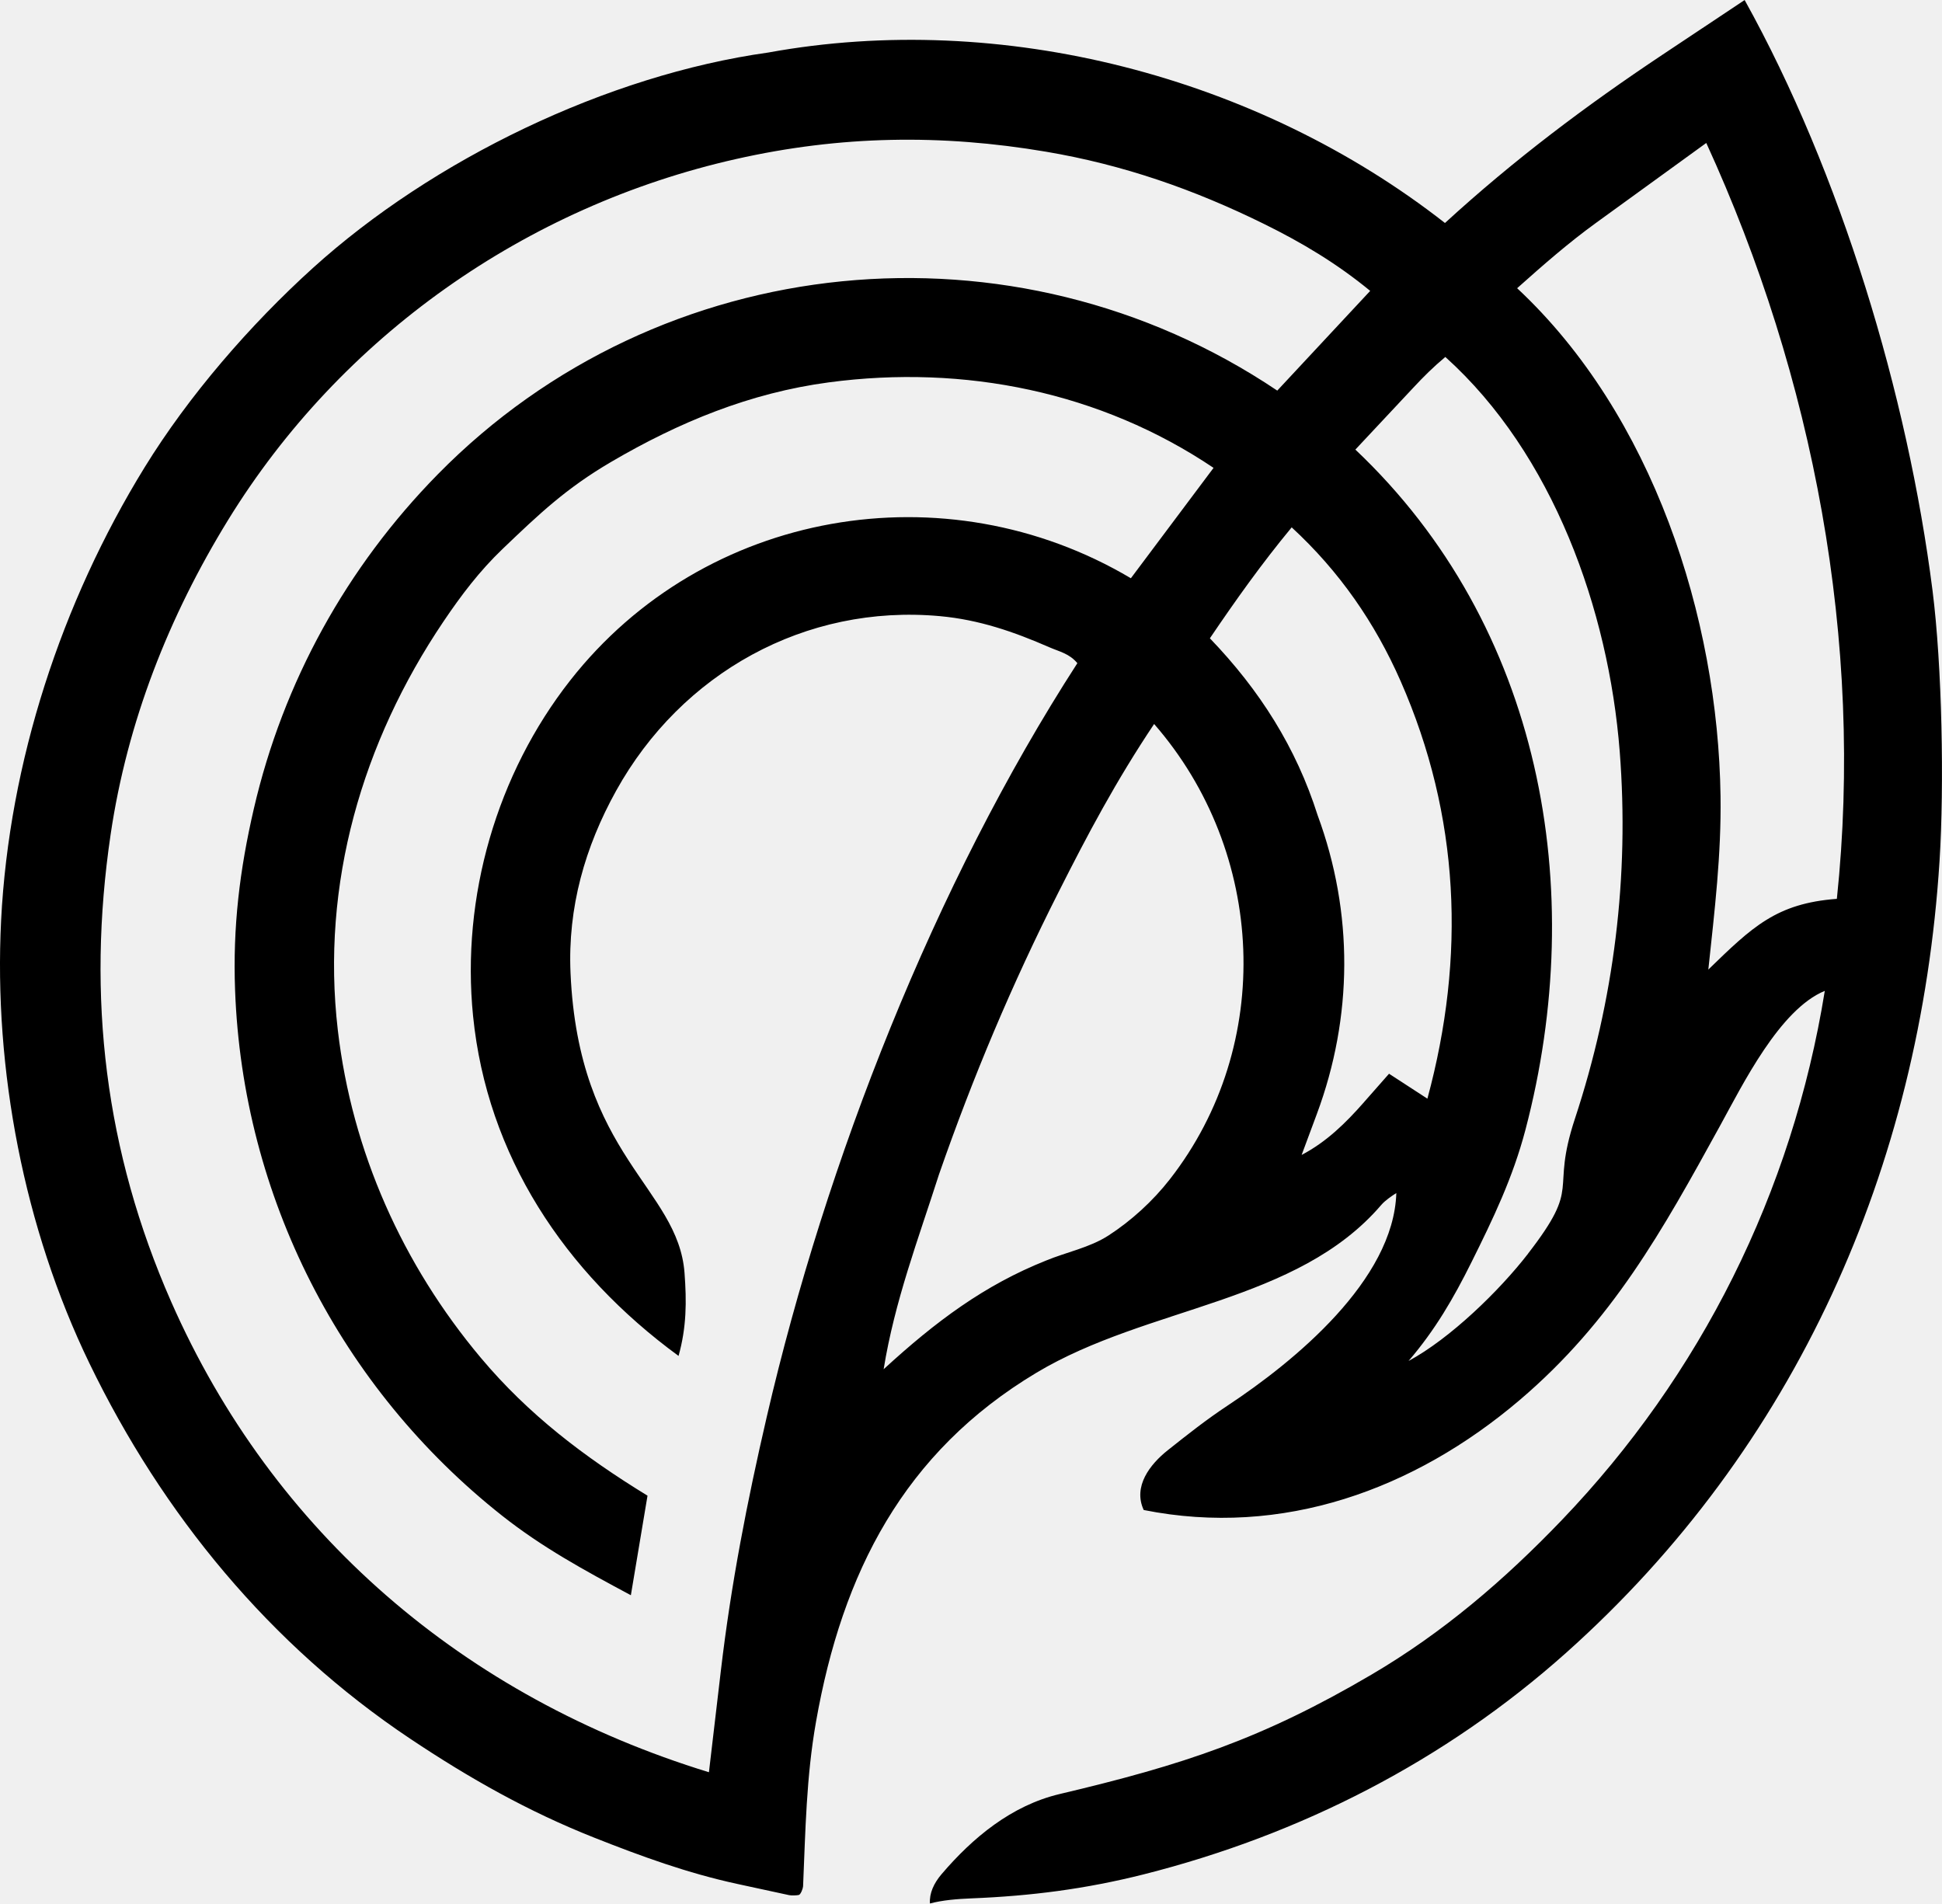
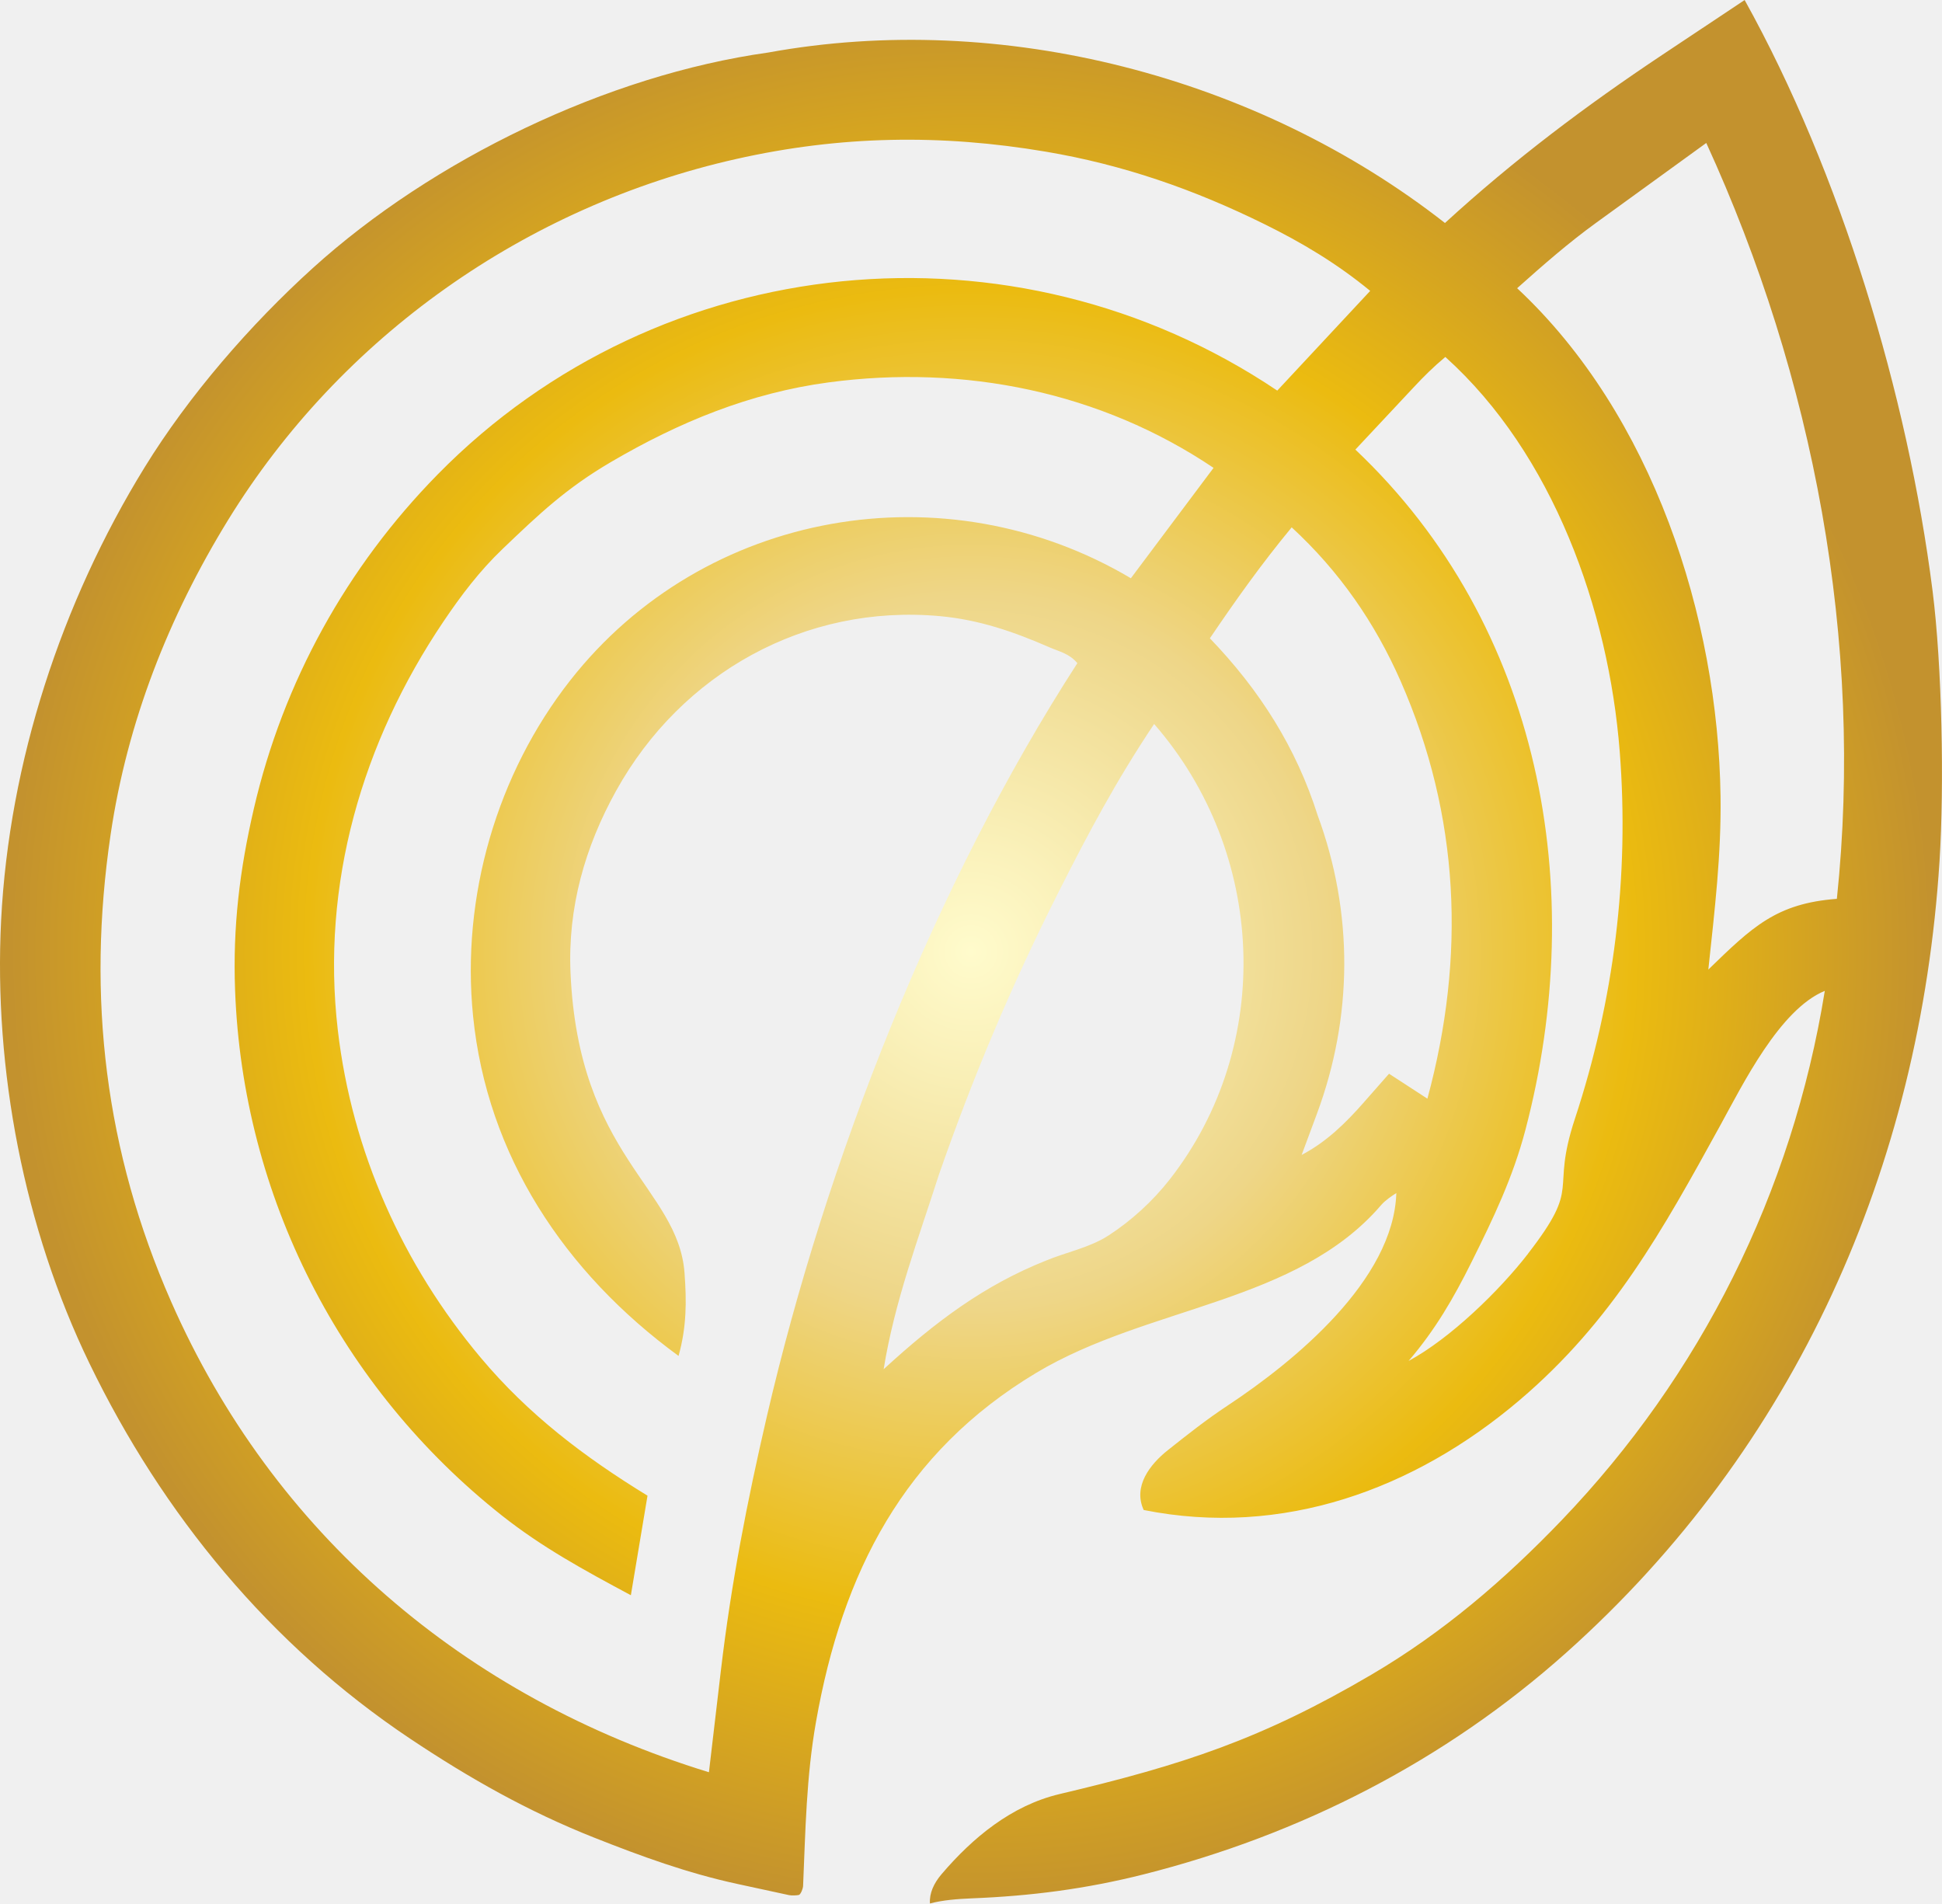
<svg xmlns="http://www.w3.org/2000/svg" id="Layer_1" data-name="Layer 1" viewBox="0 0 576.11 564.64">
-   <style>
-     path { fill: #000000; }
-     @media (prefers-color-scheme: dark) { path { fill: #ffffff; } }
-   </style>
-   <path d="M275.92,564.64h-.05c-.19-3.03,1.15-5.97,3.47-8.69,9.18-10.76,20.7-20.36,35.01-23.75,36.64-8.66,59.97-16.3,92.55-35.45,21.13-12.42,39.34-28,56.43-45.83,41.1-42.9,68.34-97.06,78.01-156.98-13.38,5.48-24.38,27.85-31.04,39.96-17.14,31.18-31.99,58.05-59.51,81.45-31.18,26.51-70.34,40.82-111.5,32.59-3.23-6.99,1.83-13.52,7.16-17.75,5.97-4.74,11.41-9.05,17.76-13.25,19.76-13.06,49.23-37.18,50.02-63.02-1.26.78-3.35,2.22-4.44,3.49-25.01,29.24-69.18,29.96-102.32,49.81-39.38,23.58-57.6,59.35-65.39,103.52-2.89,16.37-3.13,32.23-3.84,48.84-.03.61-.69,2.42-1.27,2.56s-2.17.2-2.87.05l-15.39-3.33c-14.74-3.19-28.46-8.19-42.42-13.72-19.55-7.73-37.08-17.64-54.63-29.37-41.51-27.74-73.4-66.43-95.16-111.4C7.15,364.37-1.9,317.3.33,273.02c2.37-46.91,17.88-94.25,42.54-134.33,13.13-21.34,31.36-42.36,49.95-59.19,35.5-32.13,87.25-57.22,135.11-63.92,69.18-12.61,145.07,7.02,200.73,50.57,20.57-18.84,41.9-34.85,64.56-49.94l24.34-16.2c28.49,51.25,48.37,117.15,55.74,175.17,2.85,22.44,3.49,57.87,2.08,80.21-5.74,90.81-42.61,174.08-110.81,234.94-35.87,32.01-78.73,53.94-125.3,65.7-17.2,4.34-33.47,6.41-50.91,7.11-4.31.17-8.86.54-12.44,1.52ZM335.48,171.54l24.53-32.75c-33.48-22.52-73.89-30.73-114.15-25.36-23.34,3.11-44.44,11.8-64.62,23.63-13.29,7.8-21.22,15.33-32.16,25.8-6.79,6.5-12.2,13.62-17.54,21.54-24.07,35.71-36.39,77.79-31.32,121.22,4.21,36.09,19.27,69.59,42.42,97.17,14.14,16.84,30.62,29.36,49.45,40.9l-4.94,29.53c-14.05-7.52-26.35-14.24-38.18-23.58-47.98-37.92-76.97-94.73-79.23-155.88-.7-18.83,1.35-35.64,5.55-53.8,8.72-37.69,27.59-71.78,54.59-99.26,65.91-67.07,170.88-77.34,249.03-24.83l27.57-29.58c-9.89-8.13-20.18-14.28-31.46-19.84-20.87-10.29-41.82-17.57-64.67-21.44-31.12-5.27-61-4.82-92.01,2.17-62.3,14.04-117.14,52.53-150.7,107.12-17.6,28.63-29.9,59.91-34.82,93.22-7.14,48.31-1.65,94.03,17.94,138.59,30.2,68.68,86.95,117.36,159.55,139.62l3.55-30.21c3.01-25.6,7.77-50.06,13.61-75.24,17.57-75.77,49.73-157.92,92.14-223.55-2.38-2.86-5.3-3.41-8.29-4.71-10.55-4.61-20.86-8.18-32.46-9.24-39.97-3.65-76.71,16.91-96.06,51.76-9.27,16.7-14.4,34.66-13.55,54.05,2.37,54.44,31.91,63.73,33.82,89.01.64,8.55.61,16.08-1.77,24.63-33.97-24.84-56.81-59.52-60.96-100.82-3.56-35.45,7.09-71.85,28.79-99.53,39.82-50.79,111.35-62.97,166.36-30.34ZM506.79,287.62c13.03-12.63,20.14-19.63,38.13-20.98,8.03-76.32-6.91-154.74-38.74-224.23l-32.7,23.7c-8.17,5.92-15.47,12.31-23.41,19.39,40.25,37.56,59.6,97.64,60.34,150.7.24,17.42-1.74,33.75-3.62,51.42ZM453.28,371.92c16.27-21.02,6.49-17.48,13.92-40.01,11.61-35.21,16.2-71.89,13.3-109.02-3.29-41.98-19.77-88.25-51.73-117-3.66,3.06-6.38,5.78-9.49,9.11l-17.2,18.37c55.33,52.33,69.21,130.45,50.45,201.8-3.74,14.22-9.58,26.36-16.01,39.27-5.31,10.68-10.74,20.05-18.66,29.29,12.4-6.69,26.97-20.87,35.43-31.8ZM404.61,326.99l7.46-8.47,11.38,7.4c11.41-42.14,9.64-83.85-7.94-123.86-7.63-17.36-18.2-32.61-32.32-45.62-9.02,10.91-16.59,21.58-24.27,32.91,14.8,15.39,25.6,32.43,31.96,52.48,10.68,28.94,10.48,59.85-.23,88.64l-4.51,12.14c7.36-3.87,12.98-9.37,18.48-15.62ZM310.32,373.94c6-2.49,12.89-3.81,18.47-7.4,6.81-4.39,13.25-10.29,18.24-16.69,31.15-39.89,28.51-97.04-4.65-135.08-11.29,16.86-19.75,32.82-28.33,49.83-13.84,27.36-25.39,54.78-35.49,83.79-6.18,19.31-13.14,37.54-16.42,57.79,15.54-14.26,29.94-24.97,48.18-32.24Z" />
+   <defs>
+     <style>
+       .cls-1 {
+         fill: url(#radial-gradient);
+       }
+     </style>
+     <radialGradient id="radial-gradient" cx="288.05" cy="282.32" fx="288.05" fy="282.32" r="285.2" gradientUnits="userSpaceOnUse">
+       <stop offset="0" stop-color="#fffbcc" />
+       <stop offset=".11" stop-color="#faf1ba" />
+       <stop offset=".34" stop-color="#efd98e" />
+       <stop offset=".37" stop-color="#eed688" />
+       <stop offset=".69" stop-color="#ebbb10" />
+       <stop offset="1" stop-color="#c3922e" />
+     </radialGradient>
+   </defs>
+   <path class="cls-1" d="M275.92,564.64h-.05c-.19-3.03,1.15-5.97,3.47-8.69,9.18-10.76,20.7-20.36,35.01-23.75,36.64-8.66,59.97-16.3,92.55-35.45,21.13-12.42,39.34-28,56.43-45.83,41.1-42.9,68.34-97.06,78.01-156.98-13.38,5.48-24.38,27.85-31.04,39.96-17.14,31.18-31.99,58.05-59.51,81.45-31.18,26.51-70.34,40.82-111.5,32.59-3.23-6.99,1.83-13.52,7.16-17.75,5.97-4.74,11.41-9.05,17.76-13.25,19.76-13.06,49.23-37.18,50.02-63.02-1.26.78-3.35,2.22-4.44,3.49-25.01,29.24-69.18,29.96-102.32,49.81-39.38,23.58-57.6,59.35-65.39,103.52-2.89,16.37-3.13,32.23-3.84,48.84-.03.61-.69,2.42-1.27,2.56s-2.17.2-2.87.05l-15.39-3.33c-14.74-3.19-28.46-8.19-42.42-13.72-19.55-7.73-37.08-17.64-54.63-29.37-41.51-27.74-73.4-66.43-95.16-111.4C7.15,364.37-1.9,317.3.33,273.02c2.37-46.91,17.88-94.25,42.54-134.33,13.13-21.34,31.36-42.36,49.95-59.19,35.5-32.13,87.25-57.22,135.11-63.92,69.18-12.61,145.07,7.02,200.73,50.57,20.57-18.84,41.9-34.85,64.56-49.94l24.34-16.2c28.49,51.25,48.37,117.15,55.74,175.17,2.85,22.44,3.49,57.87,2.08,80.21-5.74,90.81-42.61,174.08-110.81,234.94-35.87,32.01-78.73,53.94-125.3,65.7-17.2,4.34-33.47,6.41-50.91,7.11-4.31.17-8.86.54-12.44,1.52ZM335.48,171.54l24.53-32.75c-33.48-22.52-73.89-30.73-114.15-25.36-23.34,3.11-44.44,11.8-64.62,23.63-13.29,7.8-21.22,15.33-32.16,25.8-6.79,6.5-12.2,13.62-17.54,21.54-24.07,35.71-36.39,77.79-31.32,121.22,4.21,36.09,19.27,69.59,42.42,97.17,14.14,16.84,30.62,29.36,49.45,40.9l-4.94,29.53c-14.05-7.52-26.35-14.24-38.18-23.58-47.98-37.92-76.97-94.73-79.23-155.88-.7-18.83,1.35-35.64,5.55-53.8,8.72-37.69,27.59-71.78,54.59-99.26,65.91-67.07,170.88-77.34,249.03-24.83l27.57-29.58c-9.89-8.13-20.18-14.28-31.46-19.84-20.87-10.29-41.82-17.57-64.67-21.44-31.12-5.27-61-4.82-92.01,2.17-62.3,14.04-117.14,52.53-150.7,107.12-17.6,28.63-29.9,59.91-34.82,93.22-7.14,48.31-1.65,94.03,17.94,138.59,30.2,68.68,86.95,117.36,159.55,139.62l3.55-30.21c3.01-25.6,7.77-50.06,13.61-75.24,17.57-75.77,49.73-157.92,92.14-223.55-2.38-2.86-5.3-3.41-8.29-4.71-10.55-4.61-20.86-8.18-32.46-9.24-39.97-3.65-76.71,16.91-96.06,51.76-9.27,16.7-14.4,34.66-13.55,54.05,2.37,54.44,31.91,63.73,33.82,89.01.64,8.55.61,16.08-1.77,24.63-33.97-24.84-56.81-59.52-60.96-100.82-3.56-35.45,7.09-71.85,28.79-99.53,39.82-50.79,111.35-62.97,166.36-30.34ZM506.79,287.62c13.03-12.63,20.14-19.63,38.13-20.98,8.03-76.32-6.91-154.74-38.74-224.23l-32.7,23.7c-8.17,5.92-15.47,12.31-23.41,19.39,40.25,37.56,59.6,97.64,60.34,150.7.24,17.42-1.74,33.75-3.62,51.42ZM453.28,371.92c16.27-21.02,6.49-17.48,13.92-40.01,11.61-35.21,16.2-71.89,13.3-109.02-3.29-41.98-19.77-88.25-51.73-117-3.66,3.06-6.38,5.78-9.49,9.11l-17.2,18.37c55.33,52.33,69.21,130.45,50.45,201.8-3.74,14.22-9.58,26.36-16.01,39.27-5.31,10.68-10.74,20.05-18.66,29.29,12.4-6.69,26.97-20.87,35.43-31.8ZM404.61,326.99l7.46-8.47,11.38,7.4c11.41-42.14,9.64-83.85-7.94-123.86-7.63-17.36-18.2-32.61-32.32-45.62-9.02,10.91-16.59,21.58-24.27,32.91,14.8,15.39,25.6,32.43,31.96,52.48,10.68,28.94,10.48,59.85-.23,88.64l-4.51,12.14c7.36-3.87,12.98-9.37,18.48-15.62ZM310.32,373.94c6-2.49,12.89-3.81,18.47-7.4,6.81-4.39,13.25-10.29,18.24-16.69,31.15-39.89,28.51-97.04-4.65-135.08-11.29,16.86-19.75,32.82-28.33,49.83-13.84,27.36-25.39,54.78-35.49,83.79-6.18,19.31-13.14,37.54-16.42,57.79,15.54-14.26,29.94-24.97,48.18-32.24Z" />
</svg>
